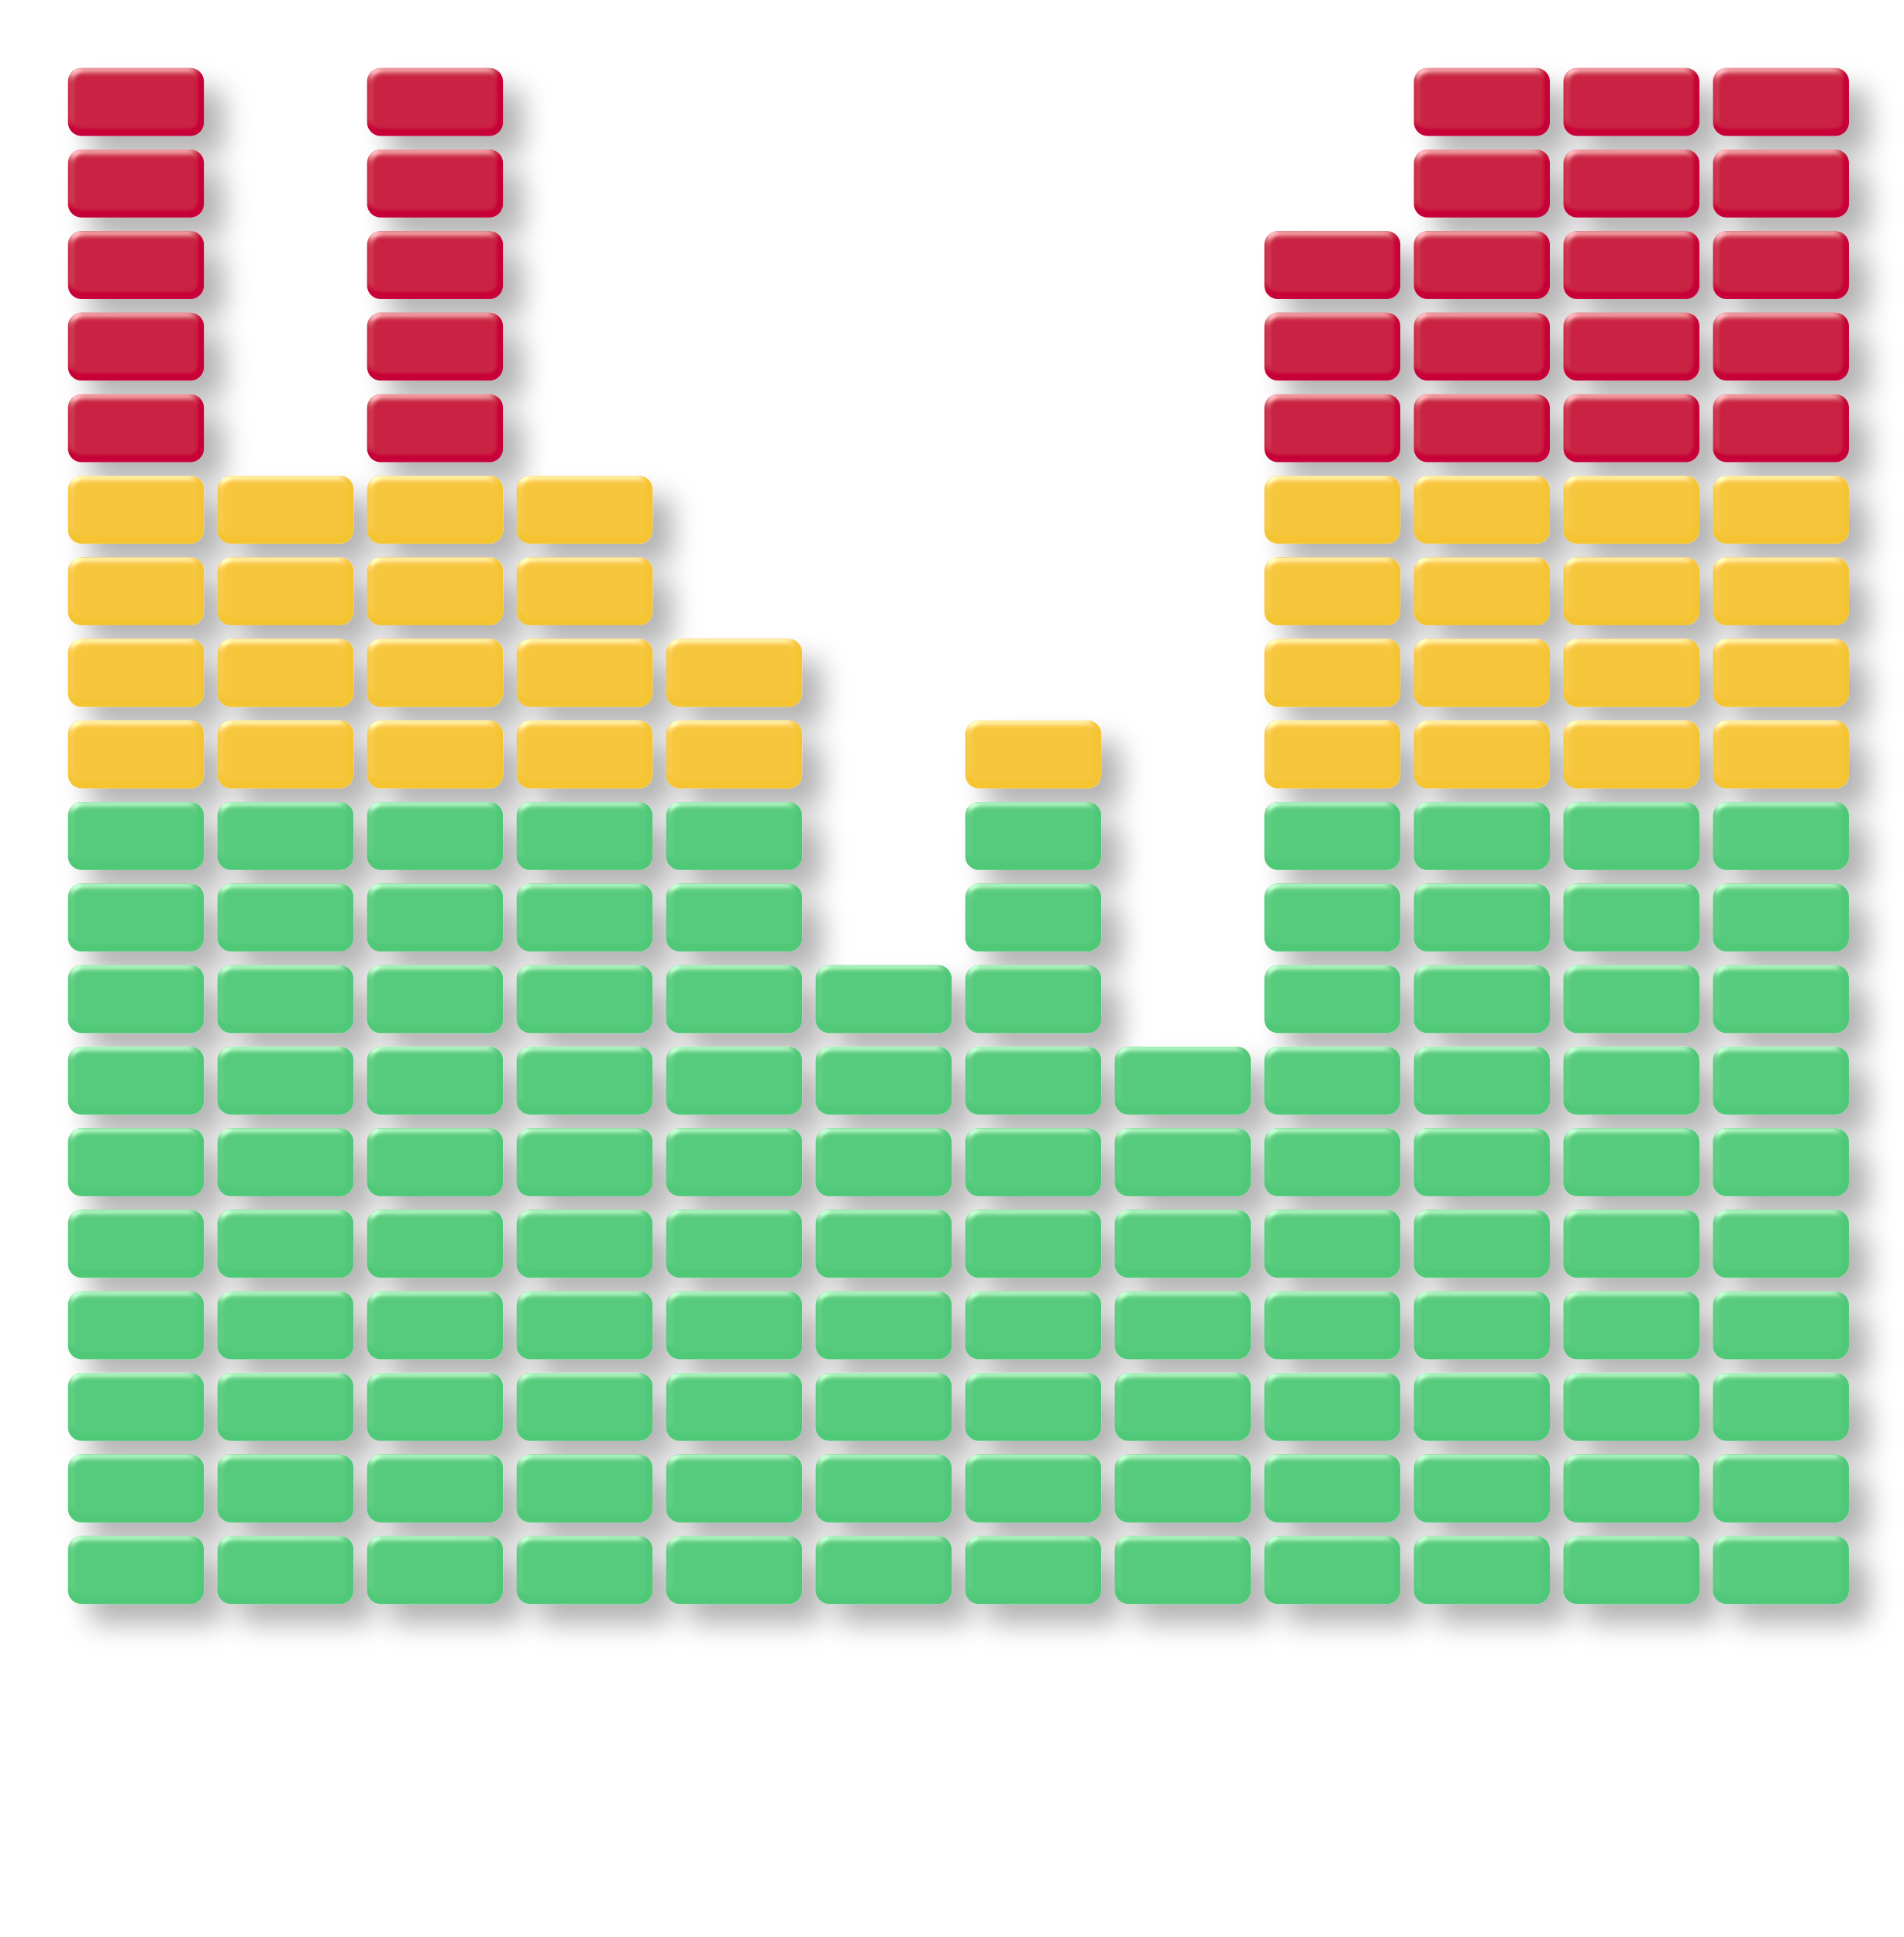
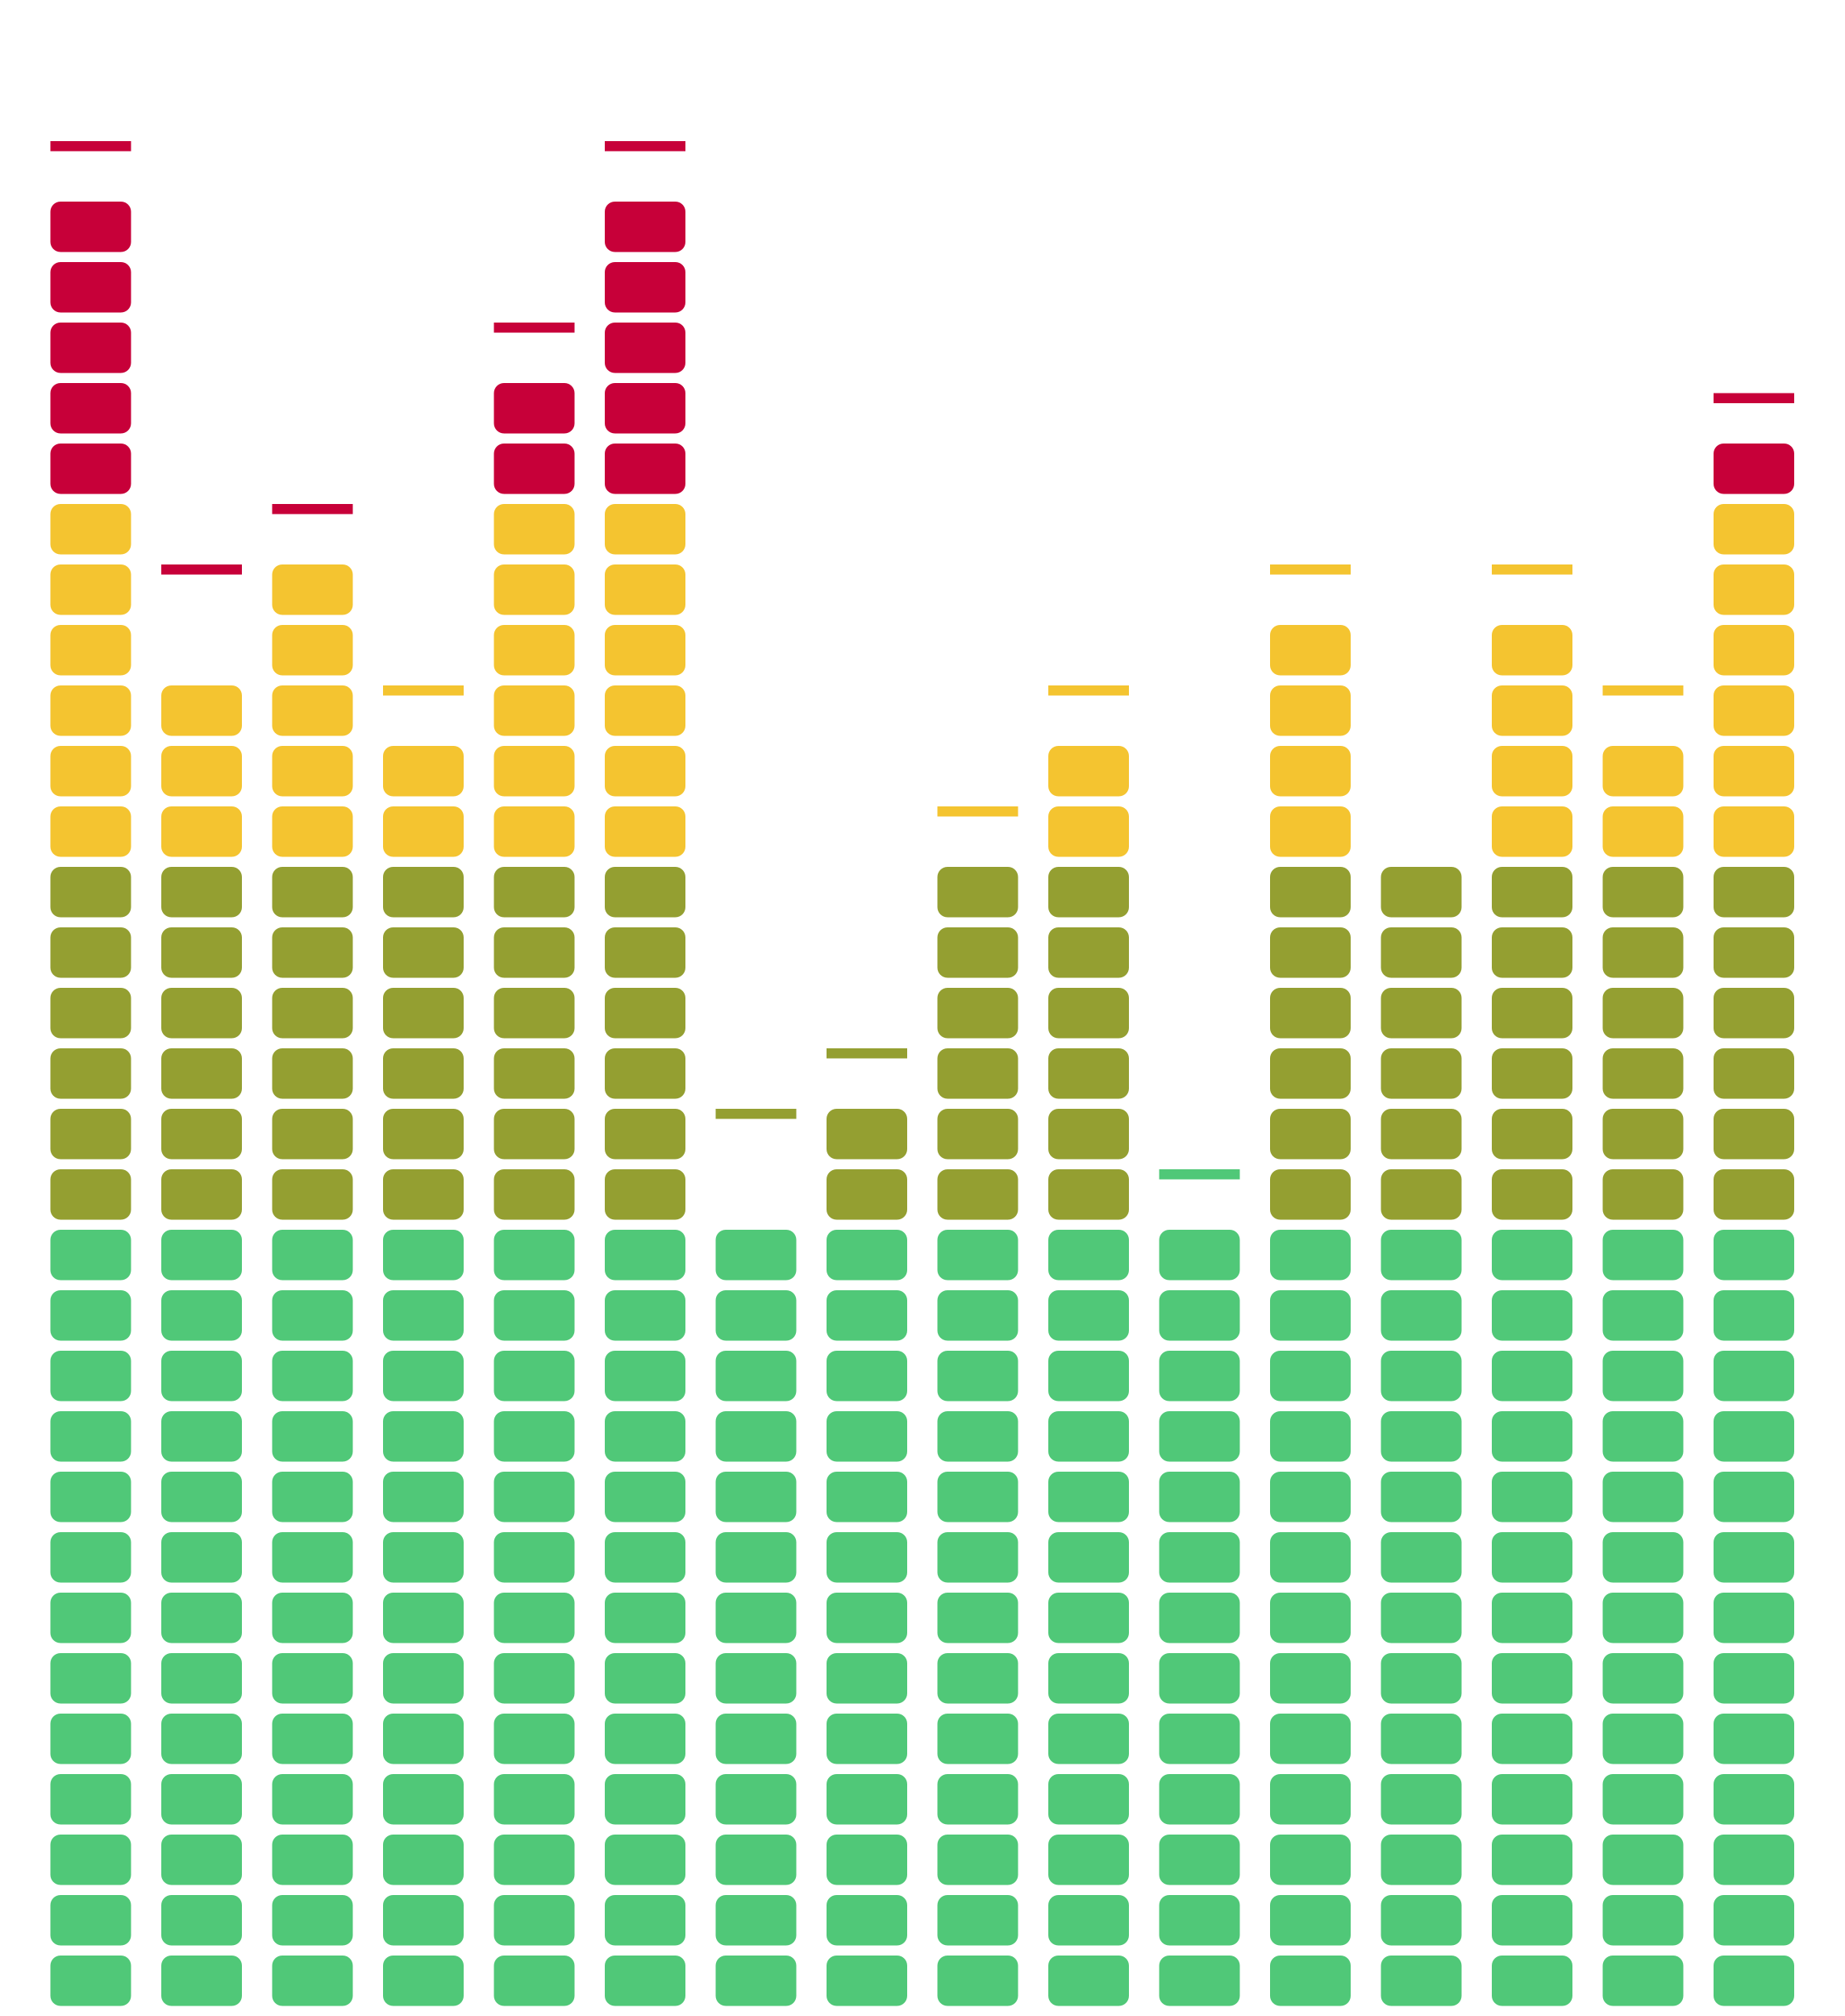
- <svg xmlns="http://www.w3.org/2000/svg" xmlns:xlink="http://www.w3.org/1999/xlink" viewBox="0 0 280 285" style="enable-background:new 0 0 280 285" xml:space="preserve">
+ <svg xmlns="http://www.w3.org/2000/svg" xmlns:xlink="http://www.w3.org/1999/xlink" xml:space="preserve" viewBox="0 0 366 400">
  <defs>
-     <filter id="Bevel2" filterUnits="objectBoundingBox" x="-10%" y="-10%" width="150%" height="150%">
-       <feGaussianBlur in="SourceAlpha" stdDeviation="0.5" result="blur" />
-       <feSpecularLighting in="blur" surfaceScale="5" specularConstant="0.5" specularExponent="10" result="specOut" lighting-color="white">
-         <fePointLight x="-5000" y="-10000" z="0000" />
-       </feSpecularLighting>
-       <feComposite in="specOut" in2="SourceAlpha" operator="in" result="specOut2" />
-       <feComposite in="SourceGraphic" in2="specOut2" operator="arithmetic" k1="0" k2="1" k3="1" k4="0" result="litPaint" />
-     </filter>
-     <style>
-             .shadowed {
-                 -webkit-filter: drop-shadow(3px 3px 2px rgba(0, 0, 0, .3));
-                 filter: drop-shadow(3px 3px 2px rgba(0, 0, 0, .3));
-             }
- 
-             .glass:after, .glass:before {
-                 content: "";
-                 display: block;
-                 position: absolute
-             }
- 
-             .glass {
-                 overflow: hidden;
-                 color: #fff;
-                 text-shadow: 0 1px 2px rgba(0, 0, 0, .7);
-                 background-image: radial-gradient(circle at center, rgba(0, 167, 225, .25), rgba(0, 110, 149, .5));
-                 box-shadow: 0 5px 10px rgba(0, 0, 0, .75), inset 0 0 0 2px rgba(0, 0, 0, .3), inset 0 -6px 6px -3px rgba(0, 129, 174, .2);
-                 position: relative
-             }
- 
-             .glass:after {
-                 background: rgba(0, 167, 225, .2);
-                 z-index: 0;
-                 height: 100%;
-                 width: 100%;
-                 top: 0;
-                 left: 0;
-                 backdrop-filter: blur(3px) saturate(400%);
-                 -webkit-backdrop-filter: blur(3px) saturate(400%)
-             }
- 
-             .glass:before {
-                 width: calc(100% -
-                 4px);
-                 height: 35px;
-                 background-image: linear-gradient(rgba(255, 255, 255, .7), rgba(255, 255, 255, 0));
-                 top: 2px;
-                 left: 2px;
-                 border-radius: 30px 30px 200px 200px;
-                 opacity: .7
-             }
- 
-             .glass:hover {
-                 text-shadow: 0 1px 2px rgba(0, 0, 0, .9)
-             }
- 
-             .glass:hover:before {
-                 opacity: 1
-             }
- 
-             .glass:active {
-                 text-shadow: 0 0 2px rgba(0, 0, 0, .9);
-                 box-shadow: 0 3px 8px rgba(0, 0, 0, .75), inset 0 0 0 2px rgba(0, 0, 0, .3), inset 0 -6px 6px -3px rgba(0, 129, 174, .2)
-             }
- 
-             .glass:active:before {
-                 height: 25px
-             }
- 
-         </style>
-     <rect id="greenRect" x="0" y="0" width="20" height="10" fill="#50C878" rx="2" ry="2" filter="url(#Bevel2)" class="glass" />
-     <rect id="yellowRect" x="0" y="0" width="20" height="10" fill="#F4C430" rx="2" ry="2" filter="url(#Bevel2)" class="glass" />
-     <rect id="redRect" x="0" y="0" width="20" height="10" fill="#C70039" rx="2" ry="2" filter="url(#Bevel2)" class="glass" />
+     <path id="a" fill="#C70039" d="M10 28h16v2H10z" />
+     <path id="f" fill="#F4C430" d="M10 136h16v2H10z" />
+     <path id="g" fill="#F4C430" d="M10 112h16v2H10z" />
+   </defs>
+   <defs>
+     <rect id="e" width="16" height="10" x="0" y="0" fill="#50C878" rx="2" ry="2" />
+     <rect id="d" width="16" height="10" x="0" y="0" fill="#949f31" rx="2" ry="2" />
+     <rect id="c" width="16" height="10" x="0" y="0" fill="#F4C430" rx="2" ry="2" />
+     <rect id="b" width="16" height="10" x="0" y="0" fill="#C70039" rx="2" ry="2" />
  </defs>
  <g class="shadowed">
-     <use xlink:href="#redRect" x="10" y="10" />
-     <use xlink:href="#redRect" x="10" y="22" />
-     <use xlink:href="#redRect" x="10" y="34" />
-     <use xlink:href="#redRect" x="10" y="46" />
-     <use xlink:href="#redRect" x="10" y="58" />
-     <use xlink:href="#yellowRect" x="10" y="70" />
-     <use xlink:href="#yellowRect" x="10" y="82" />
-     <use xlink:href="#yellowRect" x="10" y="94" />
-     <use xlink:href="#yellowRect" x="10" y="106" />
-     <use xlink:href="#greenRect" x="10" y="118" />
-     <use xlink:href="#greenRect" x="10" y="130" />
-     <use xlink:href="#greenRect" x="10" y="142" />
-     <use xlink:href="#greenRect" x="10" y="154" />
-     <use xlink:href="#greenRect" x="10" y="166" />
-     <use xlink:href="#greenRect" x="10" y="178" />
-     <use xlink:href="#greenRect" x="10" y="190" />
-     <use xlink:href="#greenRect" x="10" y="202" />
-     <use xlink:href="#greenRect" x="10" y="214" />
-     <use xlink:href="#greenRect" x="10" y="226" />
-   </g>
-   <g transform="translate(22,0)" class="shadowed">
-     <use xlink:href="#yellowRect" x="10" y="70" />
-     <use xlink:href="#yellowRect" x="10" y="82" />
-     <use xlink:href="#yellowRect" x="10" y="94" />
-     <use xlink:href="#yellowRect" x="10" y="106" />
-     <use xlink:href="#greenRect" x="10" y="118" />
-     <use xlink:href="#greenRect" x="10" y="130" />
-     <use xlink:href="#greenRect" x="10" y="142" />
-     <use xlink:href="#greenRect" x="10" y="154" />
-     <use xlink:href="#greenRect" x="10" y="166" />
-     <use xlink:href="#greenRect" x="10" y="178" />
-     <use xlink:href="#greenRect" x="10" y="190" />
-     <use xlink:href="#greenRect" x="10" y="202" />
-     <use xlink:href="#greenRect" x="10" y="214" />
-     <use xlink:href="#greenRect" x="10" y="226" />
-   </g>
-   <g transform="translate(44,0)" class="shadowed">
-     <use xlink:href="#redRect" x="10" y="10" />
-     <use xlink:href="#redRect" x="10" y="22" />
-     <use xlink:href="#redRect" x="10" y="34" />
-     <use xlink:href="#redRect" x="10" y="46" />
-     <use xlink:href="#redRect" x="10" y="58" />
-     <use xlink:href="#yellowRect" x="10" y="70" />
-     <use xlink:href="#yellowRect" x="10" y="82" />
-     <use xlink:href="#yellowRect" x="10" y="94" />
-     <use xlink:href="#yellowRect" x="10" y="106" />
-     <use xlink:href="#greenRect" x="10" y="118" />
-     <use xlink:href="#greenRect" x="10" y="130" />
-     <use xlink:href="#greenRect" x="10" y="142" />
-     <use xlink:href="#greenRect" x="10" y="154" />
-     <use xlink:href="#greenRect" x="10" y="166" />
-     <use xlink:href="#greenRect" x="10" y="178" />
-     <use xlink:href="#greenRect" x="10" y="190" />
-     <use xlink:href="#greenRect" x="10" y="202" />
-     <use xlink:href="#greenRect" x="10" y="214" />
-     <use xlink:href="#greenRect" x="10" y="226" />
-   </g>
-   <g transform="translate(66,0)" class="shadowed">
-     <use xlink:href="#yellowRect" x="10" y="70" />
-     <use xlink:href="#yellowRect" x="10" y="82" />
-     <use xlink:href="#yellowRect" x="10" y="94" />
-     <use xlink:href="#yellowRect" x="10" y="106" />
-     <use xlink:href="#greenRect" x="10" y="118" />
-     <use xlink:href="#greenRect" x="10" y="130" />
-     <use xlink:href="#greenRect" x="10" y="142" />
-     <use xlink:href="#greenRect" x="10" y="154" />
-     <use xlink:href="#greenRect" x="10" y="166" />
-     <use xlink:href="#greenRect" x="10" y="178" />
-     <use xlink:href="#greenRect" x="10" y="190" />
-     <use xlink:href="#greenRect" x="10" y="202" />
-     <use xlink:href="#greenRect" x="10" y="214" />
-     <use xlink:href="#greenRect" x="10" y="226" />
-   </g>
-   <g transform="translate(88,0)" class="shadowed">
-     <use xlink:href="#yellowRect" x="10" y="94" />
-     <use xlink:href="#yellowRect" x="10" y="106" />
-     <use xlink:href="#greenRect" x="10" y="118" />
-     <use xlink:href="#greenRect" x="10" y="130" />
-     <use xlink:href="#greenRect" x="10" y="142" />
-     <use xlink:href="#greenRect" x="10" y="154" />
-     <use xlink:href="#greenRect" x="10" y="166" />
-     <use xlink:href="#greenRect" x="10" y="178" />
-     <use xlink:href="#greenRect" x="10" y="190" />
-     <use xlink:href="#greenRect" x="10" y="202" />
-     <use xlink:href="#greenRect" x="10" y="214" />
-     <use xlink:href="#greenRect" x="10" y="226" />
-   </g>
-   <g transform="translate(110,0)" class="shadowed">
-     <use xlink:href="#greenRect" x="10" y="142" />
-     <use xlink:href="#greenRect" x="10" y="154" />
-     <use xlink:href="#greenRect" x="10" y="166" />
-     <use xlink:href="#greenRect" x="10" y="178" />
-     <use xlink:href="#greenRect" x="10" y="190" />
-     <use xlink:href="#greenRect" x="10" y="202" />
-     <use xlink:href="#greenRect" x="10" y="214" />
-     <use xlink:href="#greenRect" x="10" y="226" />
-   </g>
-   <g transform="translate(132,0)" class="shadowed">
-     <use xlink:href="#yellowRect" x="10" y="106" />
-     <use xlink:href="#greenRect" x="10" y="118" />
-     <use xlink:href="#greenRect" x="10" y="130" />
-     <use xlink:href="#greenRect" x="10" y="142" />
-     <use xlink:href="#greenRect" x="10" y="154" />
-     <use xlink:href="#greenRect" x="10" y="166" />
-     <use xlink:href="#greenRect" x="10" y="178" />
-     <use xlink:href="#greenRect" x="10" y="190" />
-     <use xlink:href="#greenRect" x="10" y="202" />
-     <use xlink:href="#greenRect" x="10" y="214" />
-     <use xlink:href="#greenRect" x="10" y="226" />
-   </g>
-   <g transform="translate(154,0)" class="shadowed">
-     <use xlink:href="#greenRect" x="10" y="154" />
-     <use xlink:href="#greenRect" x="10" y="166" />
-     <use xlink:href="#greenRect" x="10" y="178" />
-     <use xlink:href="#greenRect" x="10" y="190" />
-     <use xlink:href="#greenRect" x="10" y="202" />
-     <use xlink:href="#greenRect" x="10" y="214" />
-     <use xlink:href="#greenRect" x="10" y="226" />
-   </g>
-   <g transform="translate(176,0)" class="shadowed">
-     <use xlink:href="#redRect" x="10" y="34" />
-     <use xlink:href="#redRect" x="10" y="46" />
-     <use xlink:href="#redRect" x="10" y="58" />
-     <use xlink:href="#yellowRect" x="10" y="70" />
-     <use xlink:href="#yellowRect" x="10" y="82" />
-     <use xlink:href="#yellowRect" x="10" y="94" />
-     <use xlink:href="#yellowRect" x="10" y="106" />
-     <use xlink:href="#greenRect" x="10" y="118" />
-     <use xlink:href="#greenRect" x="10" y="130" />
-     <use xlink:href="#greenRect" x="10" y="142" />
-     <use xlink:href="#greenRect" x="10" y="154" />
-     <use xlink:href="#greenRect" x="10" y="166" />
-     <use xlink:href="#greenRect" x="10" y="178" />
-     <use xlink:href="#greenRect" x="10" y="190" />
-     <use xlink:href="#greenRect" x="10" y="202" />
-     <use xlink:href="#greenRect" x="10" y="214" />
-     <use xlink:href="#greenRect" x="10" y="226" />
-   </g>
-   <g transform="translate(198,0)" class="shadowed">
-     <use xlink:href="#redRect" x="10" y="10" />
-     <use xlink:href="#redRect" x="10" y="22" />
-     <use xlink:href="#redRect" x="10" y="34" />
-     <use xlink:href="#redRect" x="10" y="46" />
-     <use xlink:href="#redRect" x="10" y="58" />
-     <use xlink:href="#yellowRect" x="10" y="70" />
-     <use xlink:href="#yellowRect" x="10" y="82" />
-     <use xlink:href="#yellowRect" x="10" y="94" />
-     <use xlink:href="#yellowRect" x="10" y="106" />
-     <use xlink:href="#greenRect" x="10" y="118" />
-     <use xlink:href="#greenRect" x="10" y="130" />
-     <use xlink:href="#greenRect" x="10" y="142" />
-     <use xlink:href="#greenRect" x="10" y="154" />
-     <use xlink:href="#greenRect" x="10" y="166" />
-     <use xlink:href="#greenRect" x="10" y="178" />
-     <use xlink:href="#greenRect" x="10" y="190" />
-     <use xlink:href="#greenRect" x="10" y="202" />
-     <use xlink:href="#greenRect" x="10" y="214" />
-     <use xlink:href="#greenRect" x="10" y="226" />
-   </g>
-   <g transform="translate(220,0)" class="shadowed">
-     <use xlink:href="#redRect" x="10" y="10" />
-     <use xlink:href="#redRect" x="10" y="22" />
-     <use xlink:href="#redRect" x="10" y="34" />
-     <use xlink:href="#redRect" x="10" y="46" />
-     <use xlink:href="#redRect" x="10" y="58" />
-     <use xlink:href="#yellowRect" x="10" y="70" />
-     <use xlink:href="#yellowRect" x="10" y="82" />
-     <use xlink:href="#yellowRect" x="10" y="94" />
-     <use xlink:href="#yellowRect" x="10" y="106" />
-     <use xlink:href="#greenRect" x="10" y="118" />
-     <use xlink:href="#greenRect" x="10" y="130" />
-     <use xlink:href="#greenRect" x="10" y="142" />
-     <use xlink:href="#greenRect" x="10" y="154" />
-     <use xlink:href="#greenRect" x="10" y="166" />
-     <use xlink:href="#greenRect" x="10" y="178" />
-     <use xlink:href="#greenRect" x="10" y="190" />
-     <use xlink:href="#greenRect" x="10" y="202" />
-     <use xlink:href="#greenRect" x="10" y="214" />
-     <use xlink:href="#greenRect" x="10" y="226" />
-   </g>
-   <g transform="translate(242,0)" class="shadowed">
-     <use xlink:href="#redRect" x="10" y="10" />
-     <use xlink:href="#redRect" x="10" y="22" />
-     <use xlink:href="#redRect" x="10" y="34" />
-     <use xlink:href="#redRect" x="10" y="46" />
-     <use xlink:href="#redRect" x="10" y="58" />
-     <use xlink:href="#yellowRect" x="10" y="70" />
-     <use xlink:href="#yellowRect" x="10" y="82" />
-     <use xlink:href="#yellowRect" x="10" y="94" />
-     <use xlink:href="#yellowRect" x="10" y="106" />
-     <use xlink:href="#greenRect" x="10" y="118" />
-     <use xlink:href="#greenRect" x="10" y="130" />
-     <use xlink:href="#greenRect" x="10" y="142" />
-     <use xlink:href="#greenRect" x="10" y="154" />
-     <use xlink:href="#greenRect" x="10" y="166" />
-     <use xlink:href="#greenRect" x="10" y="178" />
-     <use xlink:href="#greenRect" x="10" y="190" />
-     <use xlink:href="#greenRect" x="10" y="202" />
-     <use xlink:href="#greenRect" x="10" y="214" />
-     <use xlink:href="#greenRect" x="10" y="226" />
+     <use xlink:href="#a" />
+     <use xlink:href="#b" x="10" y="40" />
+     <use xlink:href="#b" x="10" y="52" />
+     <use xlink:href="#b" x="10" y="64" />
+     <use xlink:href="#b" x="10" y="76" />
+     <use xlink:href="#b" x="10" y="88" />
+     <use xlink:href="#c" x="10" y="100" />
+     <use xlink:href="#c" x="10" y="112" />
+     <use xlink:href="#c" x="10" y="124" />
+     <use xlink:href="#c" x="10" y="136" />
+     <use xlink:href="#c" x="10" y="148" />
+     <use xlink:href="#c" x="10" y="160" />
+     <use xlink:href="#d" x="10" y="172" />
+     <use xlink:href="#d" x="10" y="184" />
+     <use xlink:href="#d" x="10" y="196" />
+     <use xlink:href="#d" x="10" y="208" />
+     <use xlink:href="#d" x="10" y="220" />
+     <use xlink:href="#d" x="10" y="232" />
+     <use xlink:href="#e" x="10" y="244" />
+     <use xlink:href="#e" x="10" y="256" />
+     <use xlink:href="#e" x="10" y="268" />
+     <use xlink:href="#e" x="10" y="280" />
+     <use xlink:href="#e" x="10" y="292" />
+     <use xlink:href="#e" x="10" y="304" />
+     <use xlink:href="#e" x="10" y="316" />
+     <use xlink:href="#e" x="10" y="328" />
+     <use xlink:href="#e" x="10" y="340" />
+     <use xlink:href="#e" x="10" y="352" />
+     <use xlink:href="#e" x="10" y="364" />
+     <use xlink:href="#e" x="10" y="376" />
+     <use xlink:href="#e" x="10" y="388" />
+   </g>
+   <g class="shadowed" transform="translate(22)">
+     <path fill="#C70039" d="M10 112h16v2H10z" />
+     <use xlink:href="#c" x="10" y="136" />
+     <use xlink:href="#c" x="10" y="148" />
+     <use xlink:href="#c" x="10" y="160" />
+     <use xlink:href="#d" x="10" y="172" />
+     <use xlink:href="#d" x="10" y="184" />
+     <use xlink:href="#d" x="10" y="196" />
+     <use xlink:href="#d" x="10" y="208" />
+     <use xlink:href="#d" x="10" y="220" />
+     <use xlink:href="#d" x="10" y="232" />
+     <use xlink:href="#e" x="10" y="244" />
+     <use xlink:href="#e" x="10" y="256" />
+     <use xlink:href="#e" x="10" y="268" />
+     <use xlink:href="#e" x="10" y="280" />
+     <use xlink:href="#e" x="10" y="292" />
+     <use xlink:href="#e" x="10" y="304" />
+     <use xlink:href="#e" x="10" y="316" />
+     <use xlink:href="#e" x="10" y="328" />
+     <use xlink:href="#e" x="10" y="340" />
+     <use xlink:href="#e" x="10" y="352" />
+     <use xlink:href="#e" x="10" y="364" />
+     <use xlink:href="#e" x="10" y="376" />
+     <use xlink:href="#e" x="10" y="388" />
+   </g>
+   <g class="shadowed" transform="translate(44)">
+     <path fill="#C70039" d="M10 100h16v2H10z" />
+     <use xlink:href="#c" x="10" y="112" />
+     <use xlink:href="#c" x="10" y="124" />
+     <use xlink:href="#c" x="10" y="136" />
+     <use xlink:href="#c" x="10" y="148" />
+     <use xlink:href="#c" x="10" y="160" />
+     <use xlink:href="#d" x="10" y="172" />
+     <use xlink:href="#d" x="10" y="184" />
+     <use xlink:href="#d" x="10" y="196" />
+     <use xlink:href="#d" x="10" y="208" />
+     <use xlink:href="#d" x="10" y="220" />
+     <use xlink:href="#d" x="10" y="232" />
+     <use xlink:href="#e" x="10" y="244" />
+     <use xlink:href="#e" x="10" y="256" />
+     <use xlink:href="#e" x="10" y="268" />
+     <use xlink:href="#e" x="10" y="280" />
+     <use xlink:href="#e" x="10" y="292" />
+     <use xlink:href="#e" x="10" y="304" />
+     <use xlink:href="#e" x="10" y="316" />
+     <use xlink:href="#e" x="10" y="328" />
+     <use xlink:href="#e" x="10" y="340" />
+     <use xlink:href="#e" x="10" y="352" />
+     <use xlink:href="#e" x="10" y="364" />
+     <use xlink:href="#e" x="10" y="376" />
+     <use xlink:href="#e" x="10" y="388" />
+   </g>
+   <g class="shadowed" transform="translate(66)">
+     <use xlink:href="#f" />
+     <use xlink:href="#c" x="10" y="148" />
+     <use xlink:href="#c" x="10" y="160" />
+     <use xlink:href="#d" x="10" y="172" />
+     <use xlink:href="#d" x="10" y="184" />
+     <use xlink:href="#d" x="10" y="196" />
+     <use xlink:href="#d" x="10" y="208" />
+     <use xlink:href="#d" x="10" y="220" />
+     <use xlink:href="#d" x="10" y="232" />
+     <use xlink:href="#e" x="10" y="244" />
+     <use xlink:href="#e" x="10" y="256" />
+     <use xlink:href="#e" x="10" y="268" />
+     <use xlink:href="#e" x="10" y="280" />
+     <use xlink:href="#e" x="10" y="292" />
+     <use xlink:href="#e" x="10" y="304" />
+     <use xlink:href="#e" x="10" y="316" />
+     <use xlink:href="#e" x="10" y="328" />
+     <use xlink:href="#e" x="10" y="340" />
+     <use xlink:href="#e" x="10" y="352" />
+     <use xlink:href="#e" x="10" y="364" />
+     <use xlink:href="#e" x="10" y="376" />
+     <use xlink:href="#e" x="10" y="388" />
+   </g>
+   <g class="shadowed" transform="translate(88)">
+     <path fill="#C70039" d="M10 64h16v2H10z" />
+     <use xlink:href="#b" x="10" y="76" />
+     <use xlink:href="#b" x="10" y="88" />
+     <use xlink:href="#c" x="10" y="100" />
+     <use xlink:href="#c" x="10" y="112" />
+     <use xlink:href="#c" x="10" y="124" />
+     <use xlink:href="#c" x="10" y="136" />
+     <use xlink:href="#c" x="10" y="148" />
+     <use xlink:href="#c" x="10" y="160" />
+     <use xlink:href="#d" x="10" y="172" />
+     <use xlink:href="#d" x="10" y="184" />
+     <use xlink:href="#d" x="10" y="196" />
+     <use xlink:href="#d" x="10" y="208" />
+     <use xlink:href="#d" x="10" y="220" />
+     <use xlink:href="#d" x="10" y="232" />
+     <use xlink:href="#e" x="10" y="244" />
+     <use xlink:href="#e" x="10" y="256" />
+     <use xlink:href="#e" x="10" y="268" />
+     <use xlink:href="#e" x="10" y="280" />
+     <use xlink:href="#e" x="10" y="292" />
+     <use xlink:href="#e" x="10" y="304" />
+     <use xlink:href="#e" x="10" y="316" />
+     <use xlink:href="#e" x="10" y="328" />
+     <use xlink:href="#e" x="10" y="340" />
+     <use xlink:href="#e" x="10" y="352" />
+     <use xlink:href="#e" x="10" y="364" />
+     <use xlink:href="#e" x="10" y="376" />
+     <use xlink:href="#e" x="10" y="388" />
+   </g>
+   <g class="shadowed" transform="translate(110)">
+     <use xlink:href="#a" />
+     <use xlink:href="#b" x="10" y="40" />
+     <use xlink:href="#b" x="10" y="52" />
+     <use xlink:href="#b" x="10" y="64" />
+     <use xlink:href="#b" x="10" y="76" />
+     <use xlink:href="#b" x="10" y="88" />
+     <use xlink:href="#c" x="10" y="100" />
+     <use xlink:href="#c" x="10" y="112" />
+     <use xlink:href="#c" x="10" y="124" />
+     <use xlink:href="#c" x="10" y="136" />
+     <use xlink:href="#c" x="10" y="148" />
+     <use xlink:href="#c" x="10" y="160" />
+     <use xlink:href="#d" x="10" y="172" />
+     <use xlink:href="#d" x="10" y="184" />
+     <use xlink:href="#d" x="10" y="196" />
+     <use xlink:href="#d" x="10" y="208" />
+     <use xlink:href="#d" x="10" y="220" />
+     <use xlink:href="#d" x="10" y="232" />
+     <use xlink:href="#e" x="10" y="244" />
+     <use xlink:href="#e" x="10" y="256" />
+     <use xlink:href="#e" x="10" y="268" />
+     <use xlink:href="#e" x="10" y="280" />
+     <use xlink:href="#e" x="10" y="292" />
+     <use xlink:href="#e" x="10" y="304" />
+     <use xlink:href="#e" x="10" y="316" />
+     <use xlink:href="#e" x="10" y="328" />
+     <use xlink:href="#e" x="10" y="340" />
+     <use xlink:href="#e" x="10" y="352" />
+     <use xlink:href="#e" x="10" y="364" />
+     <use xlink:href="#e" x="10" y="376" />
+     <use xlink:href="#e" x="10" y="388" />
+   </g>
+   <g class="shadowed" transform="translate(132)">
+     <path fill="#949f31" d="M10 220h16v2H10z" />
+     <use xlink:href="#e" x="10" y="244" />
+     <use xlink:href="#e" x="10" y="256" />
+     <use xlink:href="#e" x="10" y="268" />
+     <use xlink:href="#e" x="10" y="280" />
+     <use xlink:href="#e" x="10" y="292" />
+     <use xlink:href="#e" x="10" y="304" />
+     <use xlink:href="#e" x="10" y="316" />
+     <use xlink:href="#e" x="10" y="328" />
+     <use xlink:href="#e" x="10" y="340" />
+     <use xlink:href="#e" x="10" y="352" />
+     <use xlink:href="#e" x="10" y="364" />
+     <use xlink:href="#e" x="10" y="376" />
+     <use xlink:href="#e" x="10" y="388" />
+   </g>
+   <g class="shadowed" transform="translate(154)">
+     <path fill="#949f31" d="M10 208h16v2H10z" />
+     <use xlink:href="#d" x="10" y="220" />
+     <use xlink:href="#d" x="10" y="232" />
+     <use xlink:href="#e" x="10" y="244" />
+     <use xlink:href="#e" x="10" y="256" />
+     <use xlink:href="#e" x="10" y="268" />
+     <use xlink:href="#e" x="10" y="280" />
+     <use xlink:href="#e" x="10" y="292" />
+     <use xlink:href="#e" x="10" y="304" />
+     <use xlink:href="#e" x="10" y="316" />
+     <use xlink:href="#e" x="10" y="328" />
+     <use xlink:href="#e" x="10" y="340" />
+     <use xlink:href="#e" x="10" y="352" />
+     <use xlink:href="#e" x="10" y="364" />
+     <use xlink:href="#e" x="10" y="376" />
+     <use xlink:href="#e" x="10" y="388" />
+   </g>
+   <g class="shadowed" transform="translate(176)">
+     <path fill="#F4C430" d="M10 160h16v2H10z" />
+     <use xlink:href="#d" x="10" y="172" />
+     <use xlink:href="#d" x="10" y="184" />
+     <use xlink:href="#d" x="10" y="196" />
+     <use xlink:href="#d" x="10" y="208" />
+     <use xlink:href="#d" x="10" y="220" />
+     <use xlink:href="#d" x="10" y="232" />
+     <use xlink:href="#e" x="10" y="244" />
+     <use xlink:href="#e" x="10" y="256" />
+     <use xlink:href="#e" x="10" y="268" />
+     <use xlink:href="#e" x="10" y="280" />
+     <use xlink:href="#e" x="10" y="292" />
+     <use xlink:href="#e" x="10" y="304" />
+     <use xlink:href="#e" x="10" y="316" />
+     <use xlink:href="#e" x="10" y="328" />
+     <use xlink:href="#e" x="10" y="340" />
+     <use xlink:href="#e" x="10" y="352" />
+     <use xlink:href="#e" x="10" y="364" />
+     <use xlink:href="#e" x="10" y="376" />
+     <use xlink:href="#e" x="10" y="388" />
+   </g>
+   <g class="shadowed" transform="translate(198)">
+     <use xlink:href="#f" />
+     <use xlink:href="#c" x="10" y="148" />
+     <use xlink:href="#c" x="10" y="160" />
+     <use xlink:href="#d" x="10" y="172" />
+     <use xlink:href="#d" x="10" y="184" />
+     <use xlink:href="#d" x="10" y="196" />
+     <use xlink:href="#d" x="10" y="208" />
+     <use xlink:href="#d" x="10" y="220" />
+     <use xlink:href="#d" x="10" y="232" />
+     <use xlink:href="#e" x="10" y="244" />
+     <use xlink:href="#e" x="10" y="256" />
+     <use xlink:href="#e" x="10" y="268" />
+     <use xlink:href="#e" x="10" y="280" />
+     <use xlink:href="#e" x="10" y="292" />
+     <use xlink:href="#e" x="10" y="304" />
+     <use xlink:href="#e" x="10" y="316" />
+     <use xlink:href="#e" x="10" y="328" />
+     <use xlink:href="#e" x="10" y="340" />
+     <use xlink:href="#e" x="10" y="352" />
+     <use xlink:href="#e" x="10" y="364" />
+     <use xlink:href="#e" x="10" y="376" />
+     <use xlink:href="#e" x="10" y="388" />
+   </g>
+   <g class="shadowed" transform="translate(220)">
+     <path fill="#50C878" d="M10 232h16v2H10z" />
+     <use xlink:href="#e" x="10" y="244" />
+     <use xlink:href="#e" x="10" y="256" />
+     <use xlink:href="#e" x="10" y="268" />
+     <use xlink:href="#e" x="10" y="280" />
+     <use xlink:href="#e" x="10" y="292" />
+     <use xlink:href="#e" x="10" y="304" />
+     <use xlink:href="#e" x="10" y="316" />
+     <use xlink:href="#e" x="10" y="328" />
+     <use xlink:href="#e" x="10" y="340" />
+     <use xlink:href="#e" x="10" y="352" />
+     <use xlink:href="#e" x="10" y="364" />
+     <use xlink:href="#e" x="10" y="376" />
+     <use xlink:href="#e" x="10" y="388" />
+   </g>
+   <g class="shadowed" transform="translate(242)">
+     <use xlink:href="#g" />
+     <use xlink:href="#c" x="10" y="124" />
+     <use xlink:href="#c" x="10" y="136" />
+     <use xlink:href="#c" x="10" y="148" />
+     <use xlink:href="#c" x="10" y="160" />
+     <use xlink:href="#d" x="10" y="172" />
+     <use xlink:href="#d" x="10" y="184" />
+     <use xlink:href="#d" x="10" y="196" />
+     <use xlink:href="#d" x="10" y="208" />
+     <use xlink:href="#d" x="10" y="220" />
+     <use xlink:href="#d" x="10" y="232" />
+     <use xlink:href="#e" x="10" y="244" />
+     <use xlink:href="#e" x="10" y="256" />
+     <use xlink:href="#e" x="10" y="268" />
+     <use xlink:href="#e" x="10" y="280" />
+     <use xlink:href="#e" x="10" y="292" />
+     <use xlink:href="#e" x="10" y="304" />
+     <use xlink:href="#e" x="10" y="316" />
+     <use xlink:href="#e" x="10" y="328" />
+     <use xlink:href="#e" x="10" y="340" />
+     <use xlink:href="#e" x="10" y="352" />
+     <use xlink:href="#e" x="10" y="364" />
+     <use xlink:href="#e" x="10" y="376" />
+     <use xlink:href="#e" x="10" y="388" />
+   </g>
+   <g class="shadowed" transform="translate(264)">
+     <use xlink:href="#d" x="10" y="172" />
+     <use xlink:href="#d" x="10" y="184" />
+     <use xlink:href="#d" x="10" y="196" />
+     <use xlink:href="#d" x="10" y="208" />
+     <use xlink:href="#d" x="10" y="220" />
+     <use xlink:href="#d" x="10" y="232" />
+     <use xlink:href="#e" x="10" y="244" />
+     <use xlink:href="#e" x="10" y="256" />
+     <use xlink:href="#e" x="10" y="268" />
+     <use xlink:href="#e" x="10" y="280" />
+     <use xlink:href="#e" x="10" y="292" />
+     <use xlink:href="#e" x="10" y="304" />
+     <use xlink:href="#e" x="10" y="316" />
+     <use xlink:href="#e" x="10" y="328" />
+     <use xlink:href="#e" x="10" y="340" />
+     <use xlink:href="#e" x="10" y="352" />
+     <use xlink:href="#e" x="10" y="364" />
+     <use xlink:href="#e" x="10" y="376" />
+     <use xlink:href="#e" x="10" y="388" />
+   </g>
+   <g class="shadowed" transform="translate(286)">
+     <use xlink:href="#g" />
+     <use xlink:href="#c" x="10" y="124" />
+     <use xlink:href="#c" x="10" y="136" />
+     <use xlink:href="#c" x="10" y="148" />
+     <use xlink:href="#c" x="10" y="160" />
+     <use xlink:href="#d" x="10" y="172" />
+     <use xlink:href="#d" x="10" y="184" />
+     <use xlink:href="#d" x="10" y="196" />
+     <use xlink:href="#d" x="10" y="208" />
+     <use xlink:href="#d" x="10" y="220" />
+     <use xlink:href="#d" x="10" y="232" />
+     <use xlink:href="#e" x="10" y="244" />
+     <use xlink:href="#e" x="10" y="256" />
+     <use xlink:href="#e" x="10" y="268" />
+     <use xlink:href="#e" x="10" y="280" />
+     <use xlink:href="#e" x="10" y="292" />
+     <use xlink:href="#e" x="10" y="304" />
+     <use xlink:href="#e" x="10" y="316" />
+     <use xlink:href="#e" x="10" y="328" />
+     <use xlink:href="#e" x="10" y="340" />
+     <use xlink:href="#e" x="10" y="352" />
+     <use xlink:href="#e" x="10" y="364" />
+     <use xlink:href="#e" x="10" y="376" />
+     <use xlink:href="#e" x="10" y="388" />
+   </g>
+   <g class="shadowed" transform="translate(308)">
+     <use xlink:href="#f" />
+     <use xlink:href="#c" x="10" y="148" />
+     <use xlink:href="#c" x="10" y="160" />
+     <use xlink:href="#d" x="10" y="172" />
+     <use xlink:href="#d" x="10" y="184" />
+     <use xlink:href="#d" x="10" y="196" />
+     <use xlink:href="#d" x="10" y="208" />
+     <use xlink:href="#d" x="10" y="220" />
+     <use xlink:href="#d" x="10" y="232" />
+     <use xlink:href="#e" x="10" y="244" />
+     <use xlink:href="#e" x="10" y="256" />
+     <use xlink:href="#e" x="10" y="268" />
+     <use xlink:href="#e" x="10" y="280" />
+     <use xlink:href="#e" x="10" y="292" />
+     <use xlink:href="#e" x="10" y="304" />
+     <use xlink:href="#e" x="10" y="316" />
+     <use xlink:href="#e" x="10" y="328" />
+     <use xlink:href="#e" x="10" y="340" />
+     <use xlink:href="#e" x="10" y="352" />
+     <use xlink:href="#e" x="10" y="364" />
+     <use xlink:href="#e" x="10" y="376" />
+     <use xlink:href="#e" x="10" y="388" />
+   </g>
+   <g class="shadowed" transform="translate(330)">
+     <path fill="#C70039" d="M10 78h16v2H10z" />
+     <use xlink:href="#b" x="10" y="88" />
+     <use xlink:href="#c" x="10" y="100" />
+     <use xlink:href="#c" x="10" y="112" />
+     <use xlink:href="#c" x="10" y="124" />
+     <use xlink:href="#c" x="10" y="136" />
+     <use xlink:href="#c" x="10" y="148" />
+     <use xlink:href="#c" x="10" y="160" />
+     <use xlink:href="#d" x="10" y="172" />
+     <use xlink:href="#d" x="10" y="184" />
+     <use xlink:href="#d" x="10" y="196" />
+     <use xlink:href="#d" x="10" y="208" />
+     <use xlink:href="#d" x="10" y="220" />
+     <use xlink:href="#d" x="10" y="232" />
+     <use xlink:href="#e" x="10" y="244" />
+     <use xlink:href="#e" x="10" y="256" />
+     <use xlink:href="#e" x="10" y="268" />
+     <use xlink:href="#e" x="10" y="280" />
+     <use xlink:href="#e" x="10" y="292" />
+     <use xlink:href="#e" x="10" y="304" />
+     <use xlink:href="#e" x="10" y="316" />
+     <use xlink:href="#e" x="10" y="328" />
+     <use xlink:href="#e" x="10" y="340" />
+     <use xlink:href="#e" x="10" y="352" />
+     <use xlink:href="#e" x="10" y="364" />
+     <use xlink:href="#e" x="10" y="376" />
+     <use xlink:href="#e" x="10" y="388" />
  </g>
</svg>
